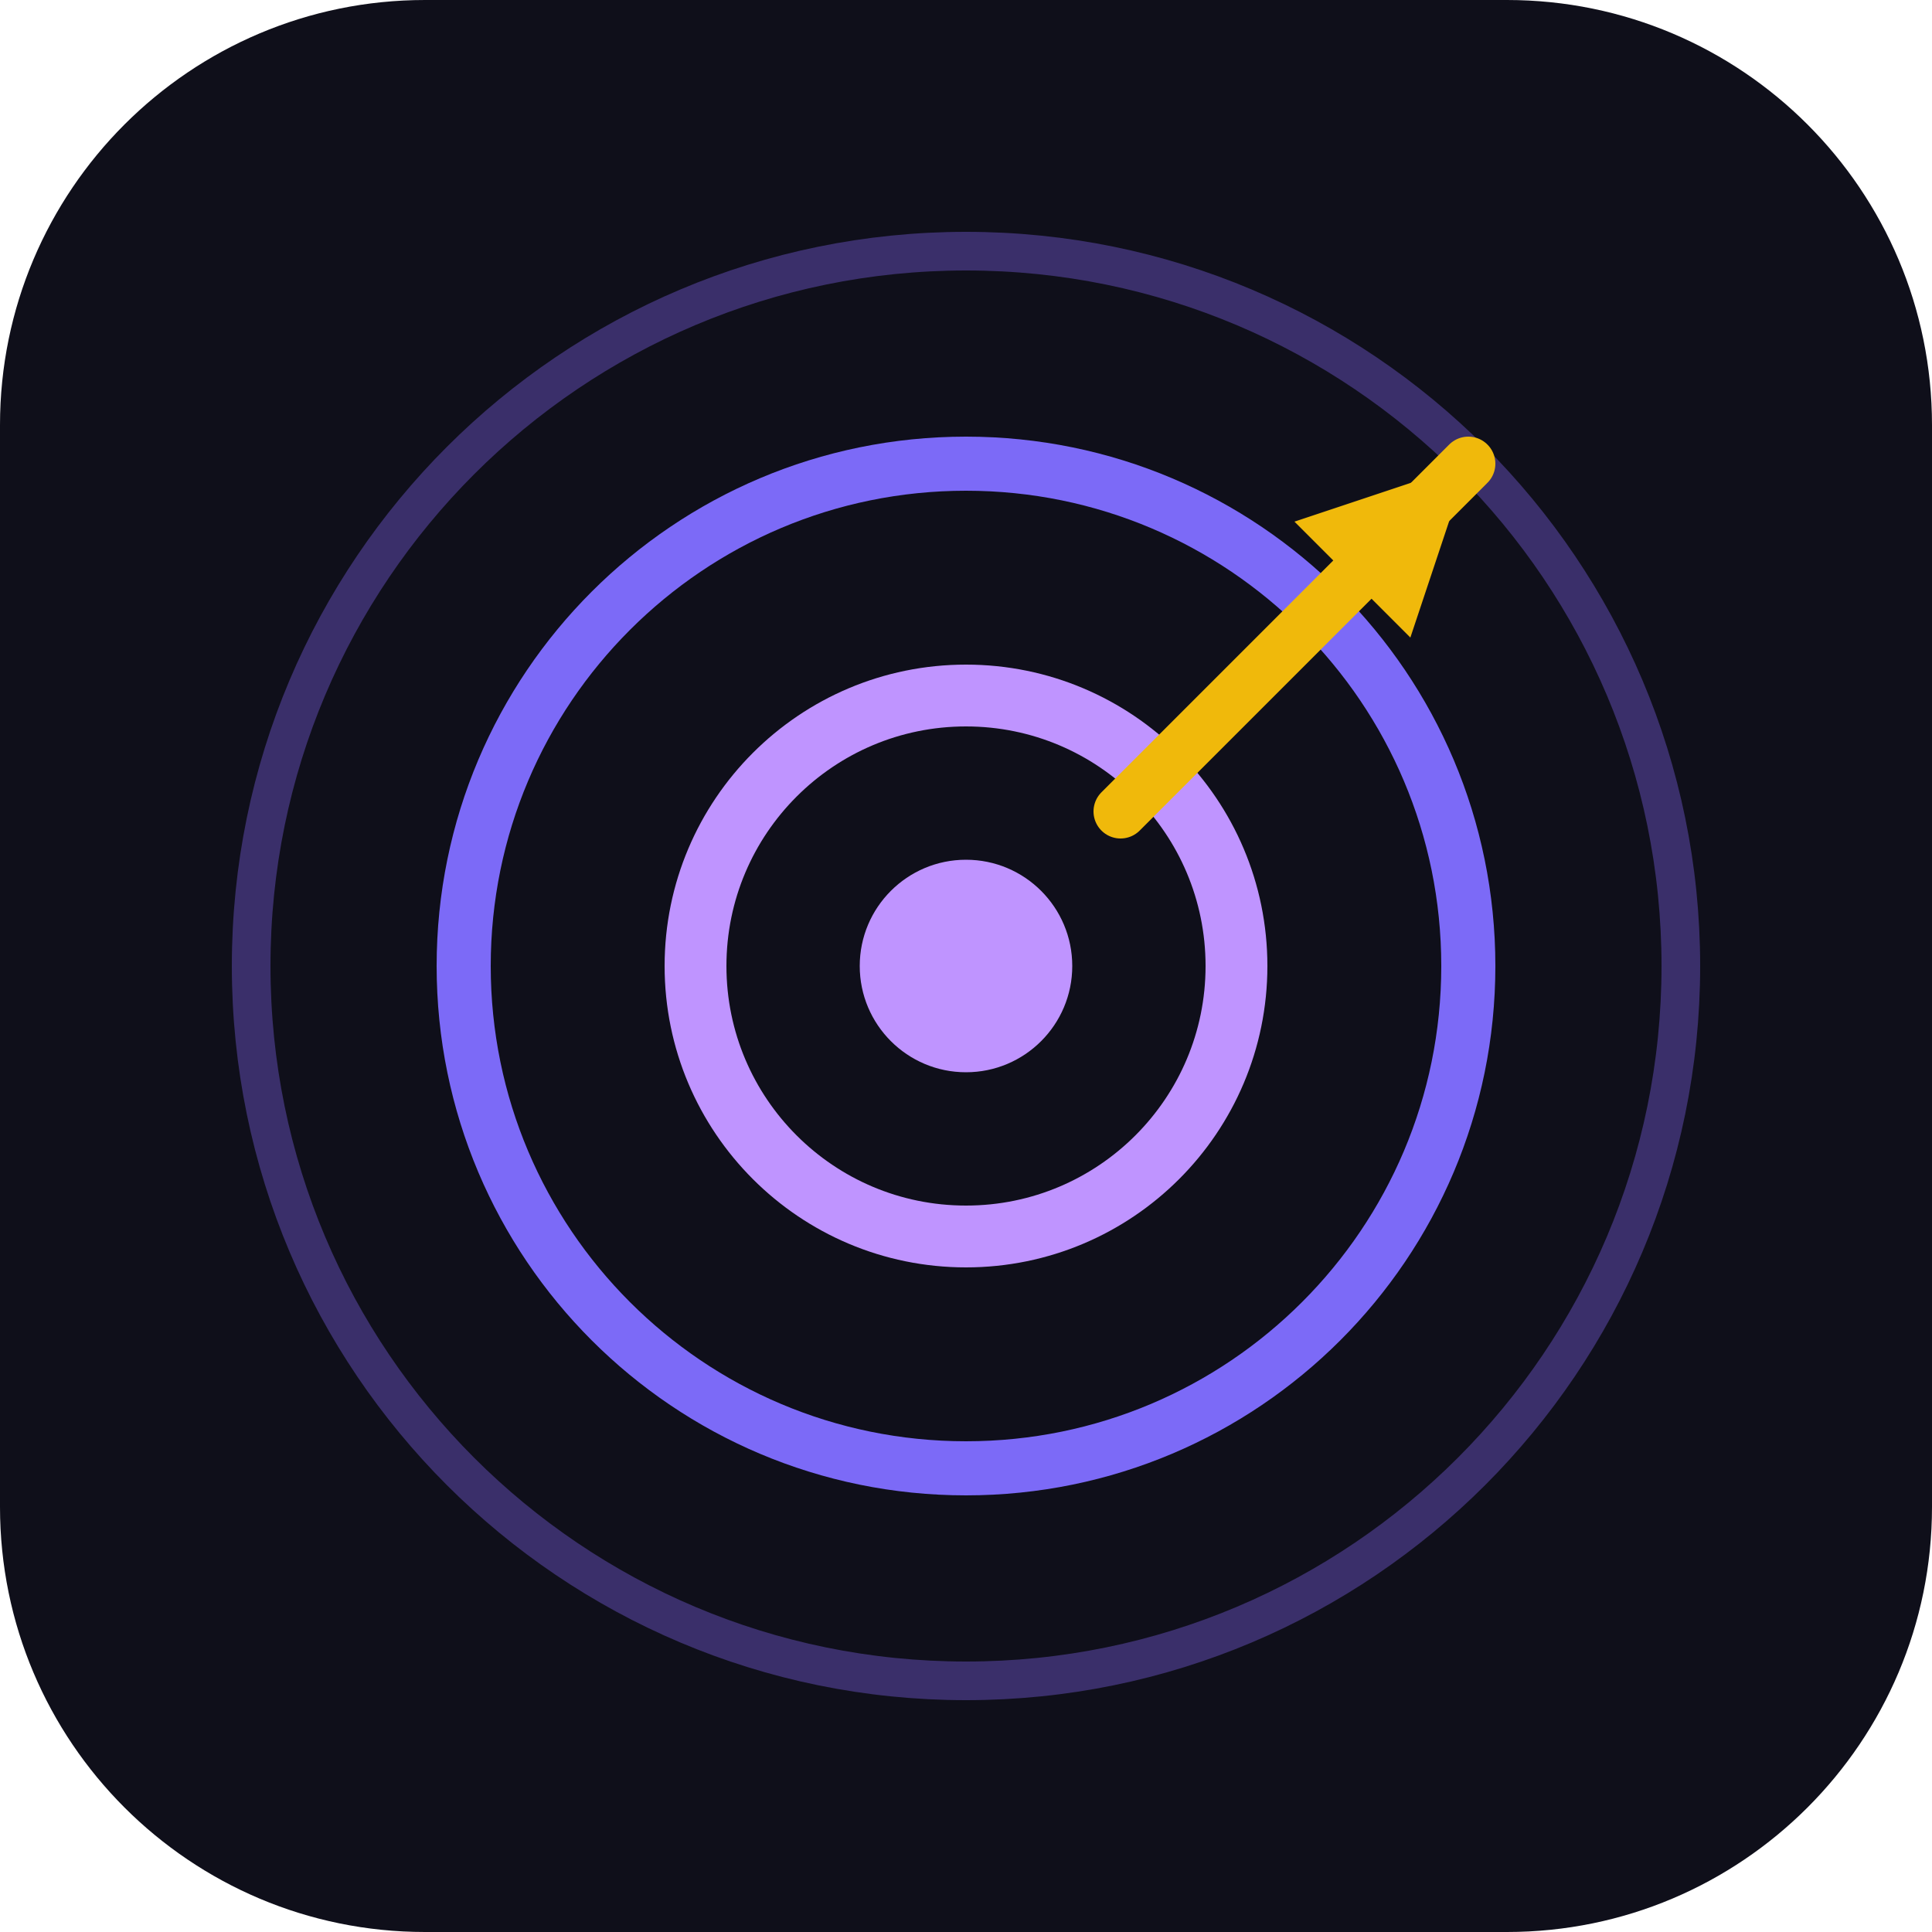
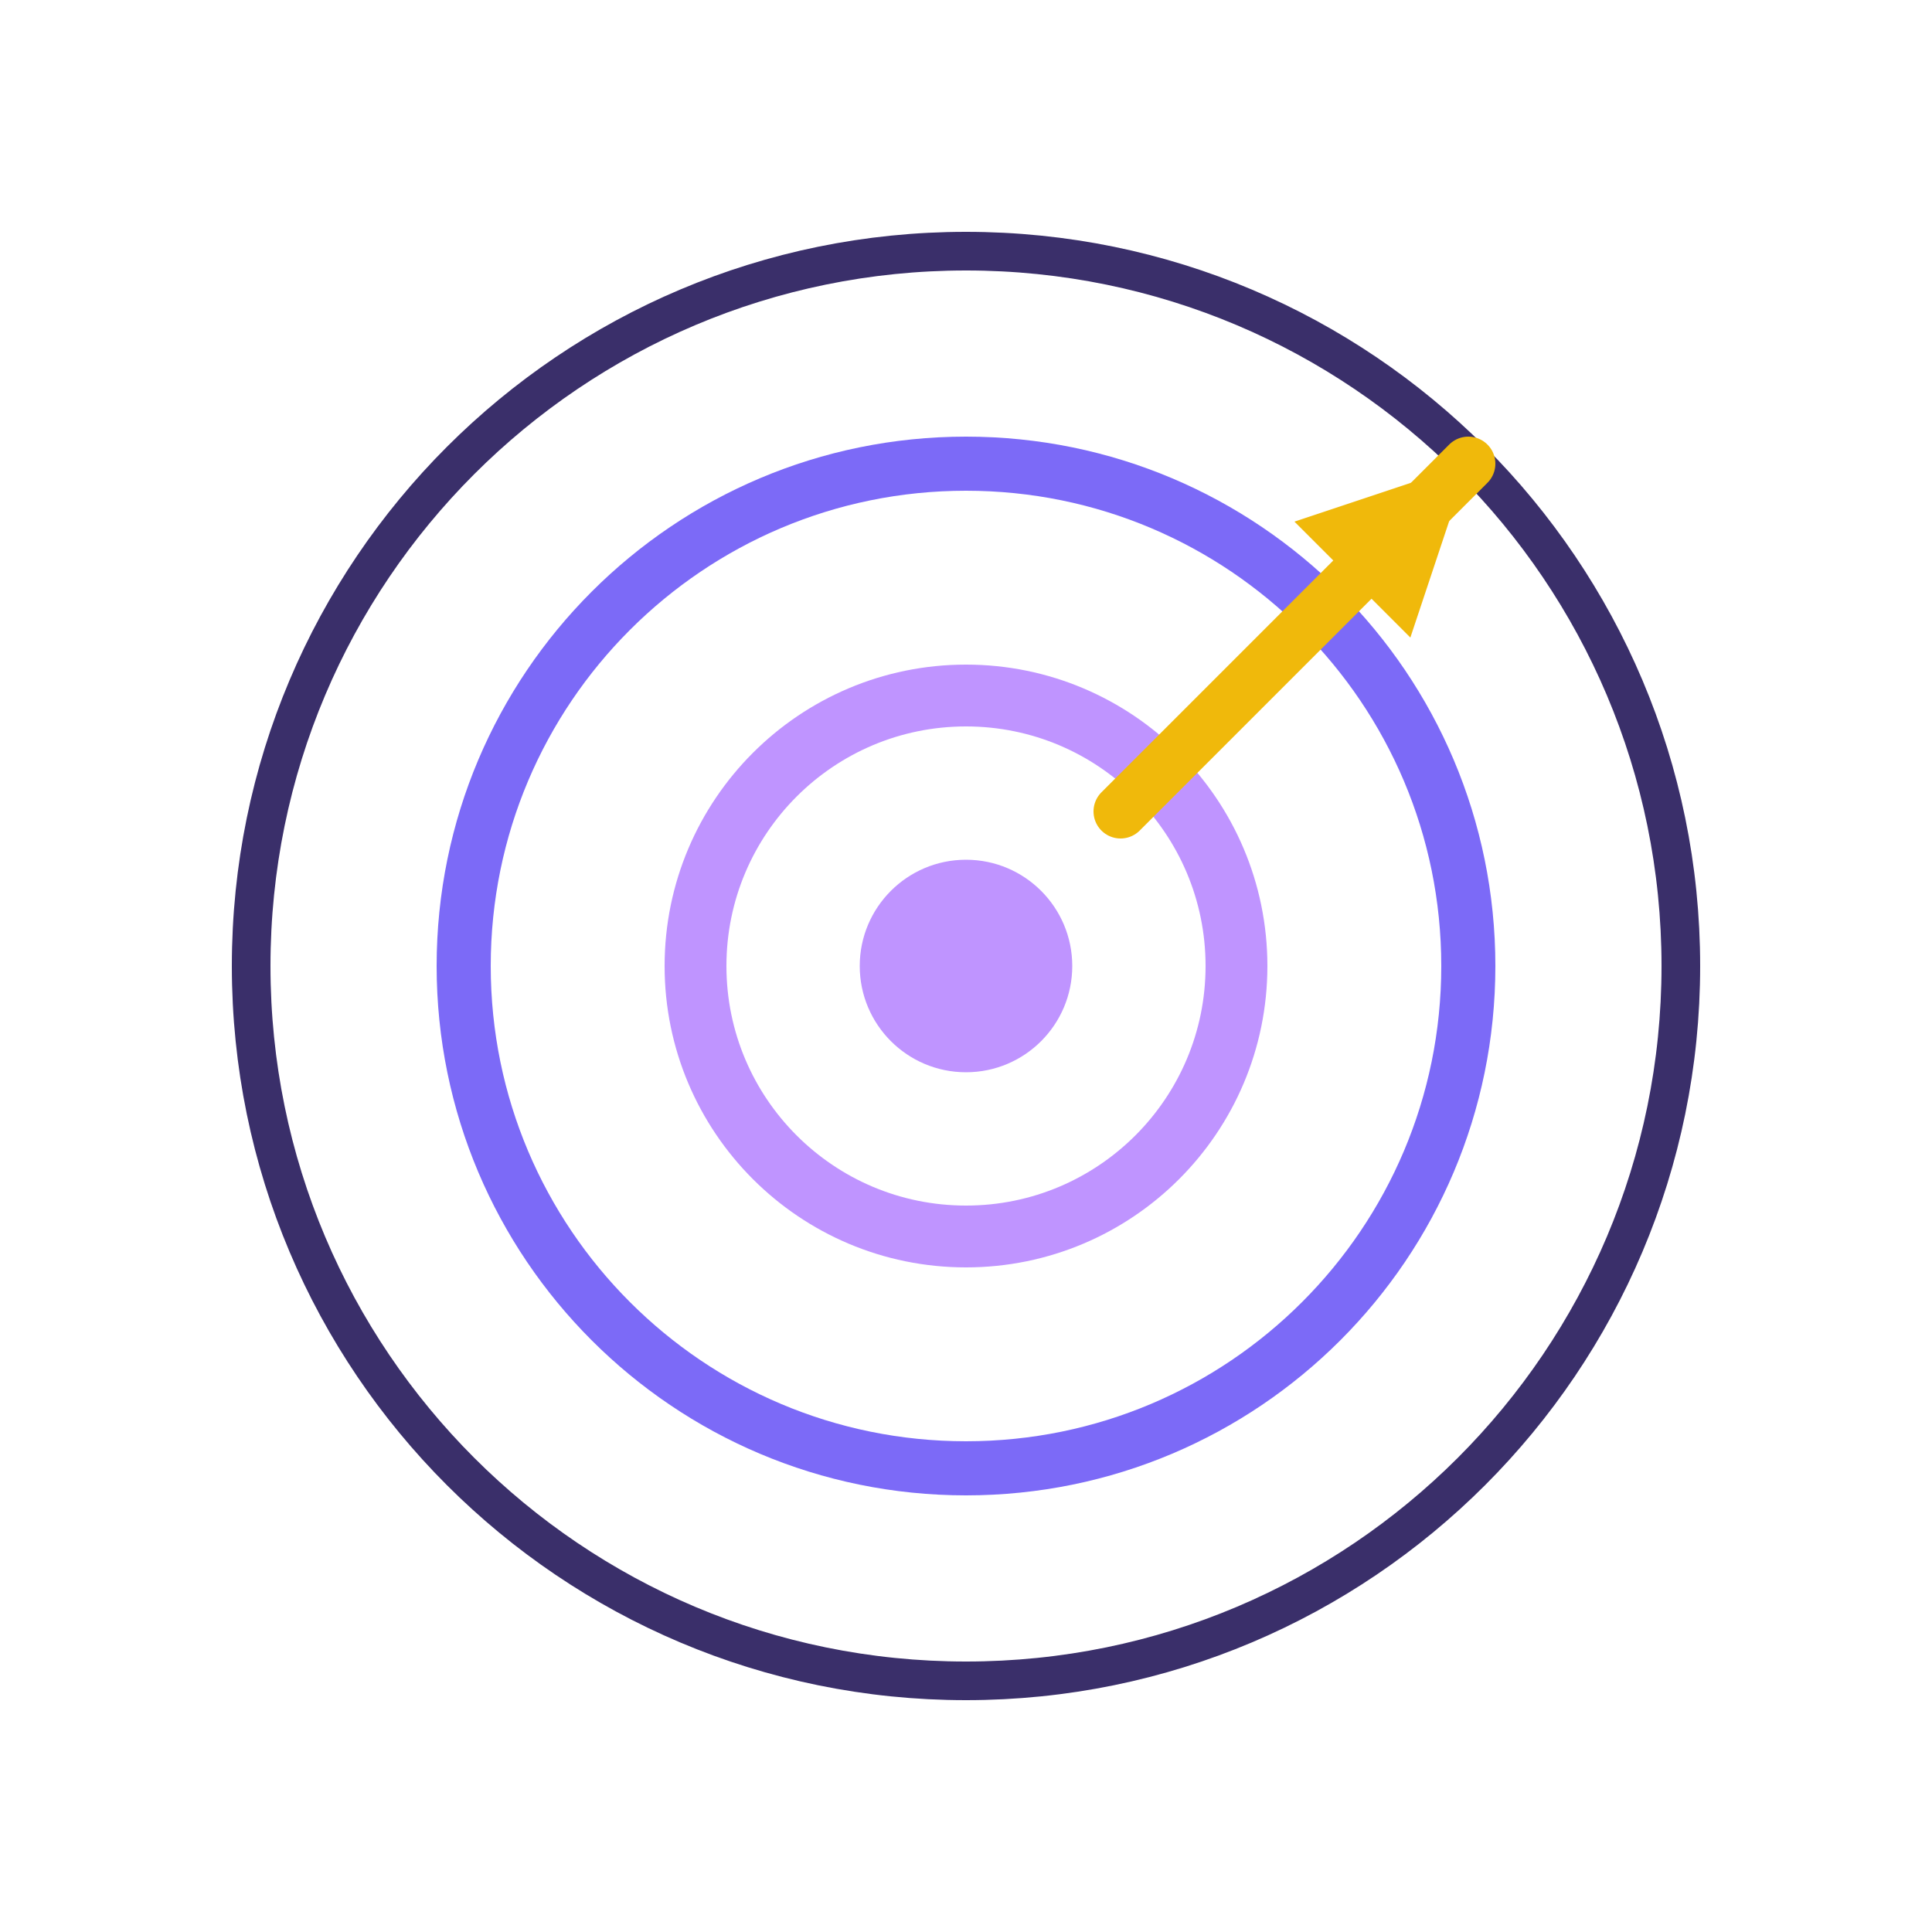
<svg xmlns="http://www.w3.org/2000/svg" viewBox="0 0 100 100">
-   <rect width="100" height="100" rx="22" fill="#0f0f1a" />
  <circle cx="50" cy="50" r="37" fill="none" stroke="#3a2f6a" stroke-width="2" />
  <circle cx="50" cy="50" r="26" fill="none" stroke="#7c6af7" stroke-width="2.8" />
  <circle cx="50" cy="50" r="14" fill="none" stroke="#bf94ff" stroke-width="3.2" />
  <circle cx="50" cy="50" r="5.5" fill="#bf94ff" />
  <line x1="76" y1="24" x2="58" y2="42" stroke="#f0b90b" stroke-width="2.8" stroke-linecap="round" />
  <path d="M76,24 L67,27 L73,33 Z" fill="#f0b90b" />
</svg>
